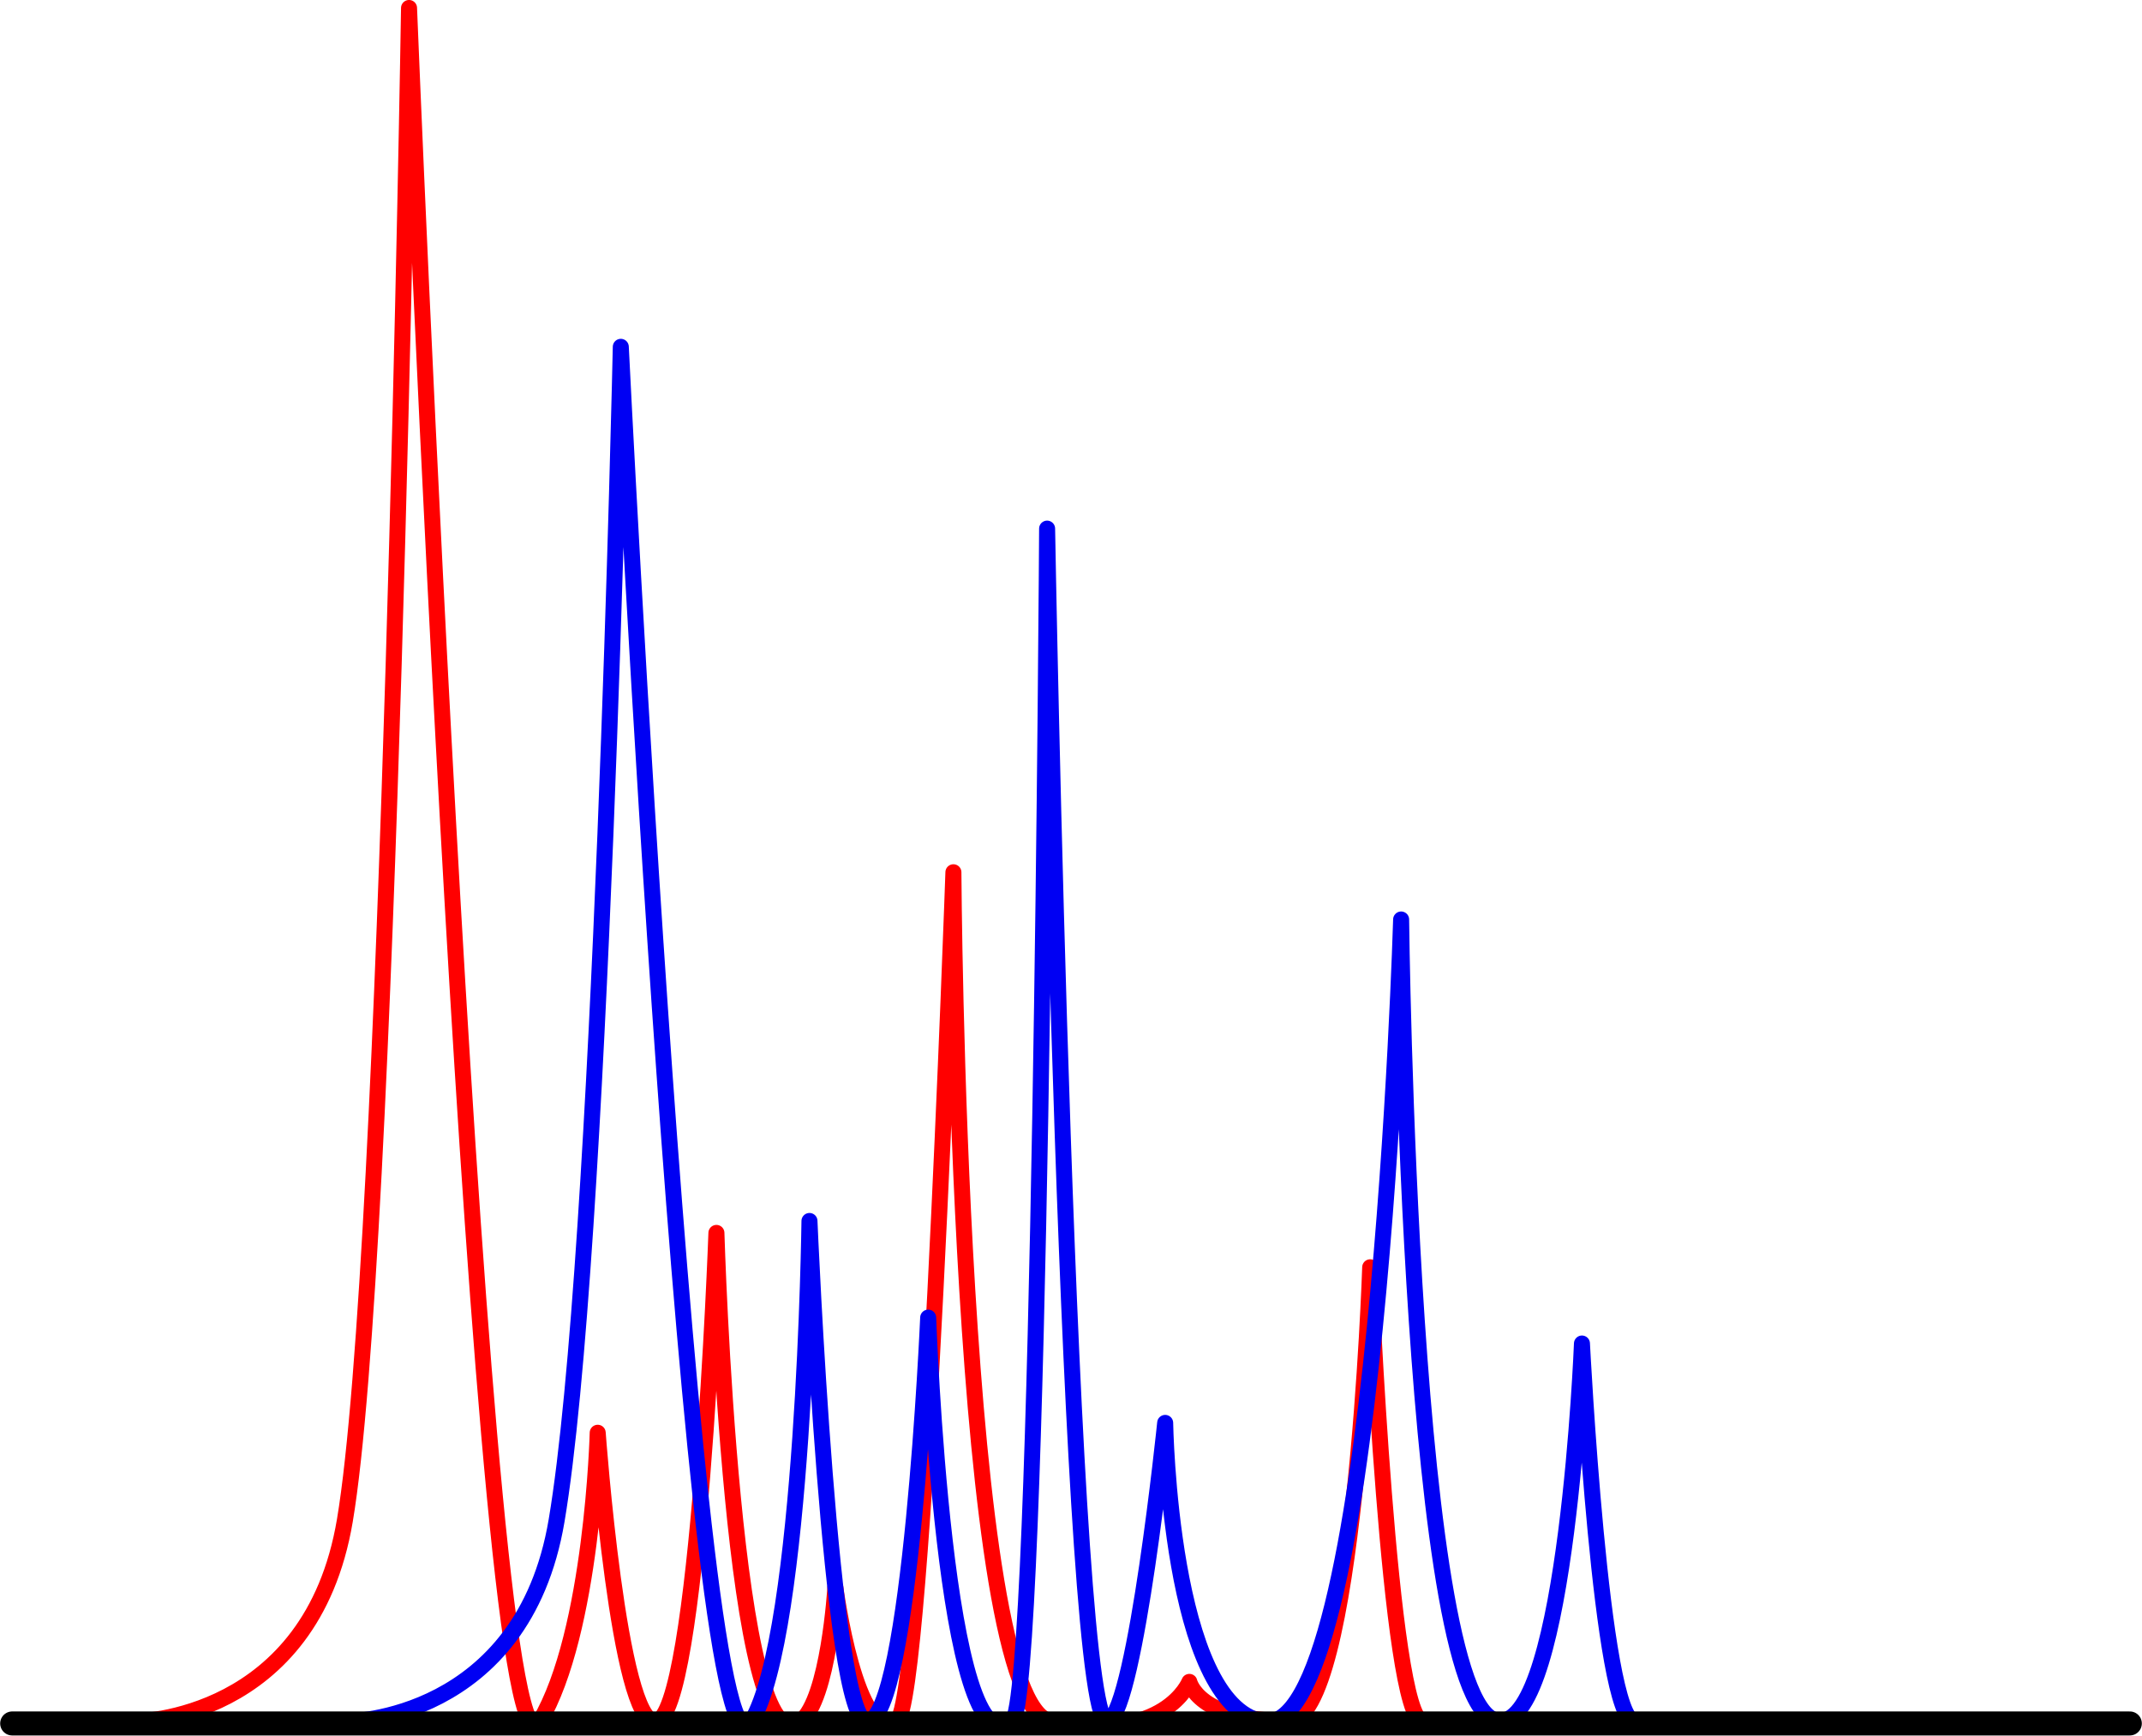
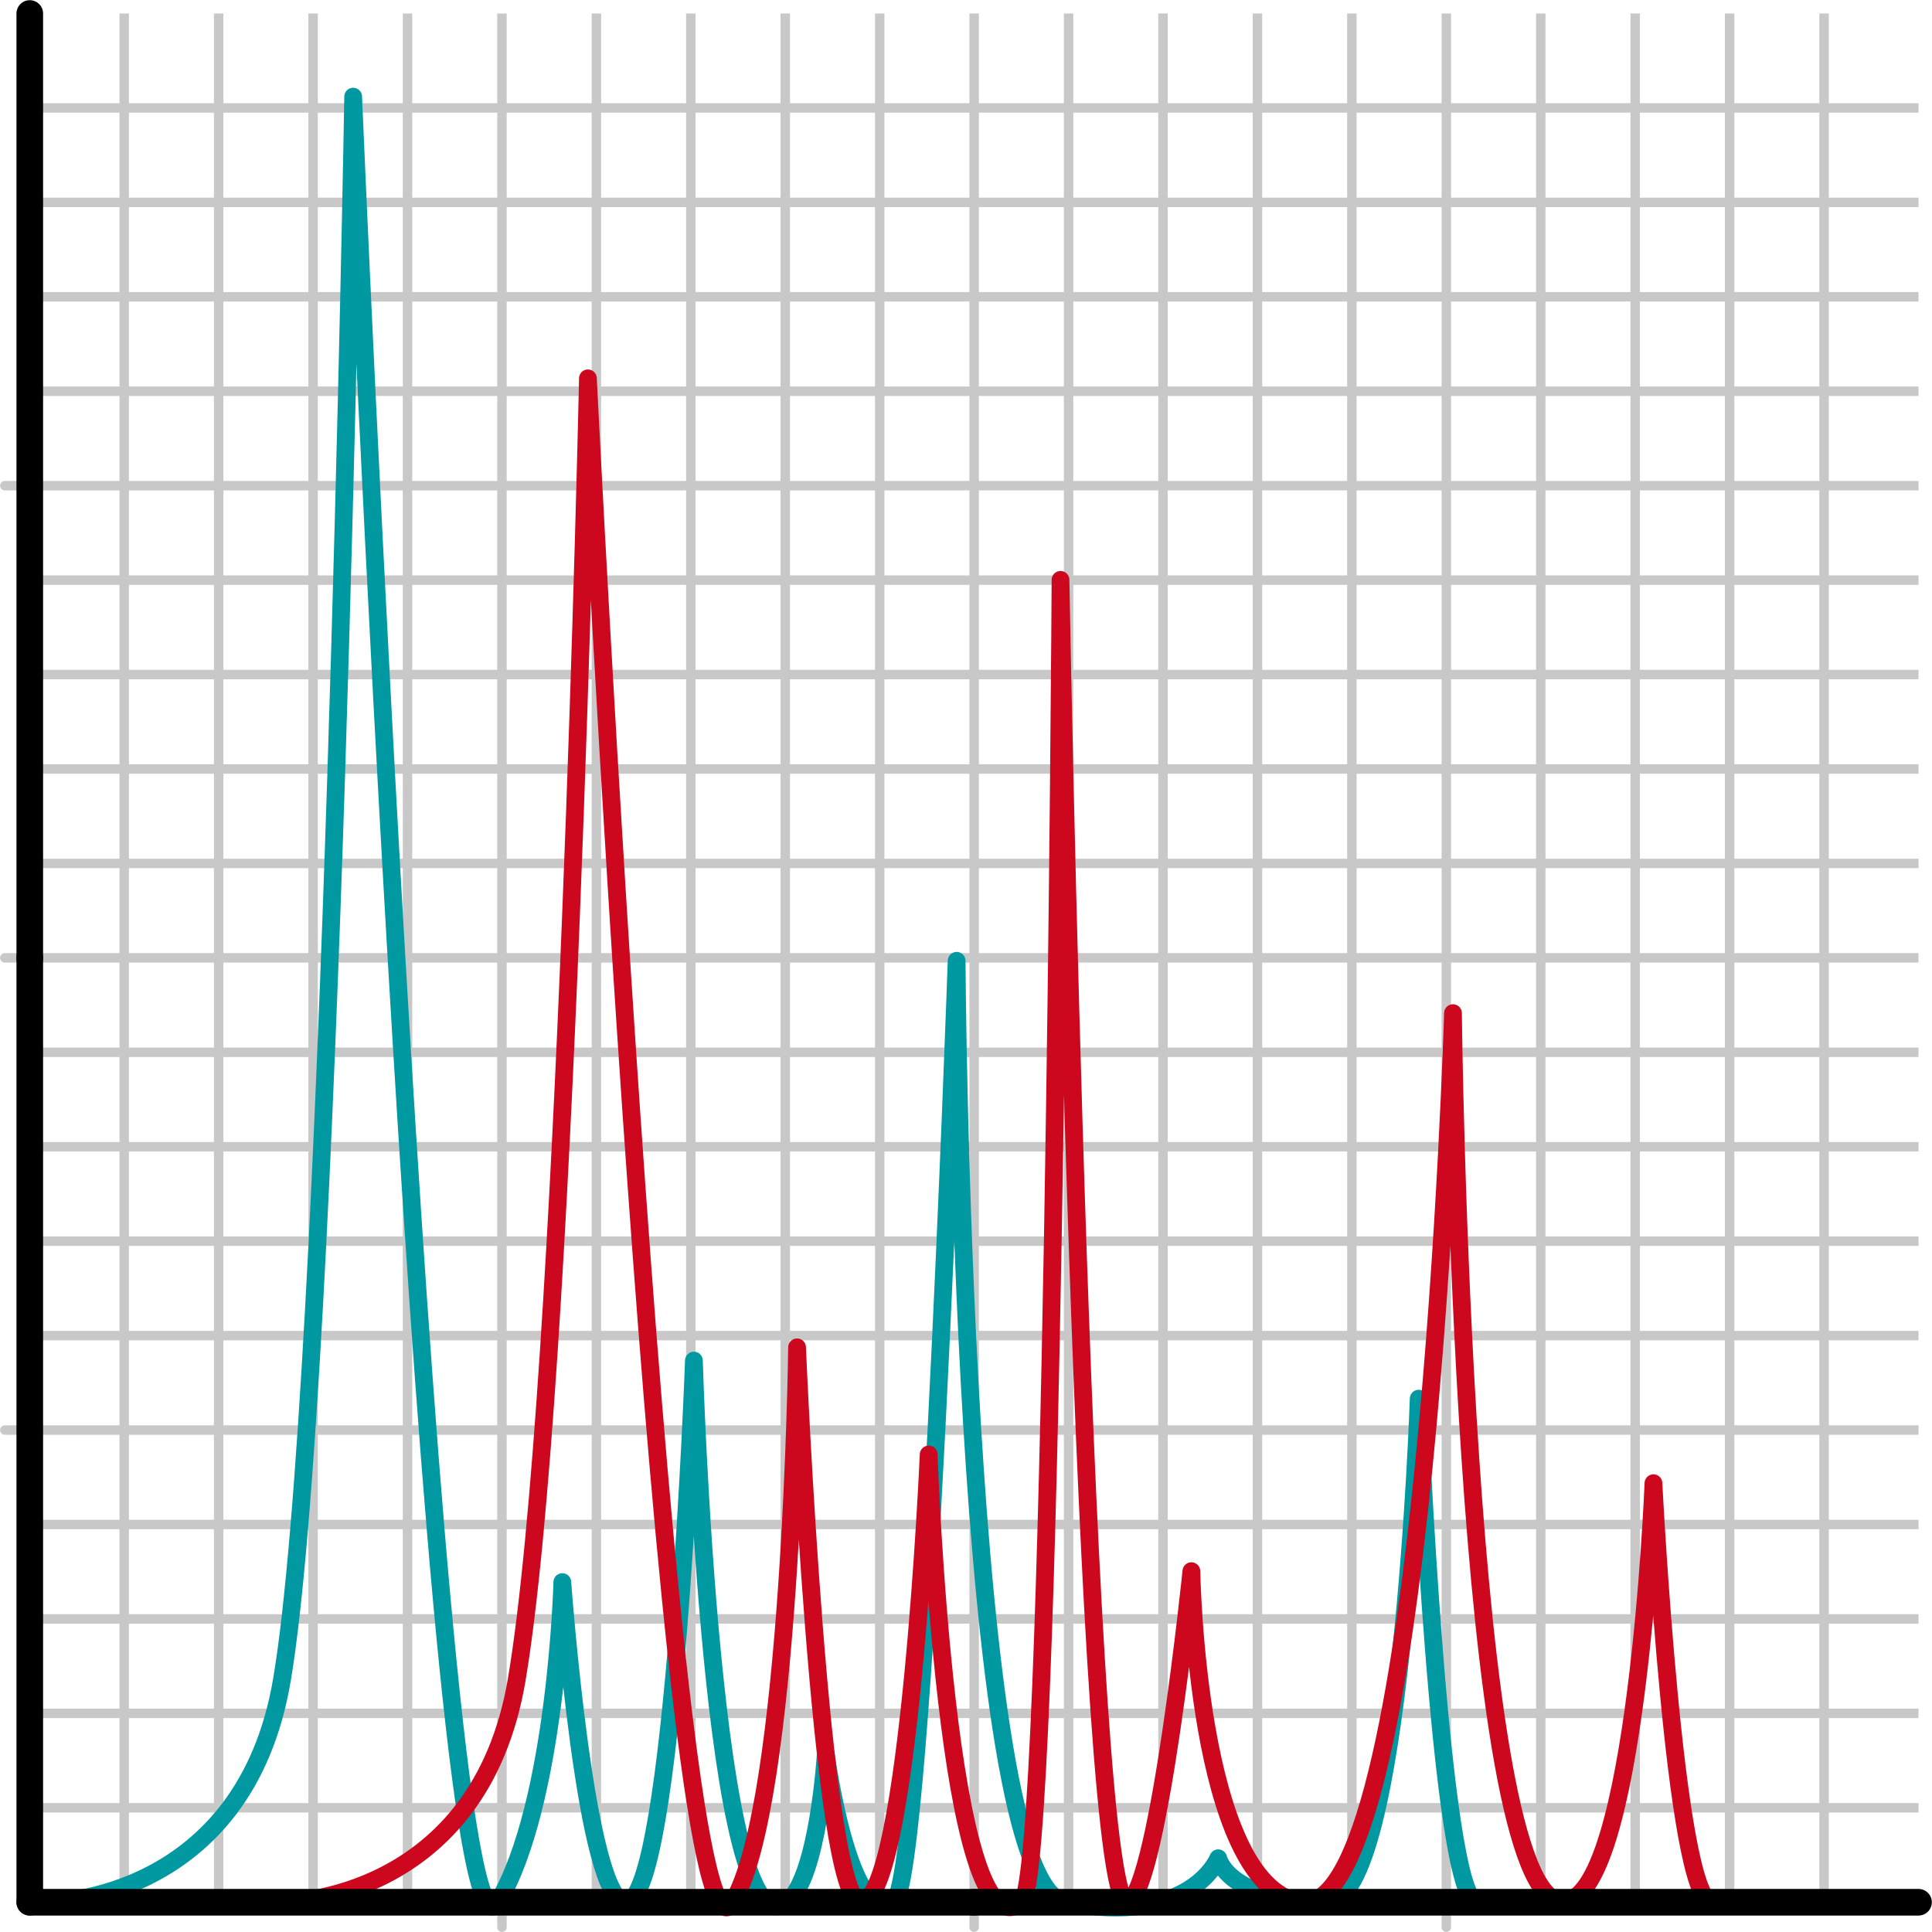
- <svg xmlns="http://www.w3.org/2000/svg" width="267.626mm" height="216.817mm" viewBox="0 0 267.626 216.817" version="1.1" id="svg1323">
-   <defs id="defs1317" />
-   <g id="layer1" transform="translate(-111.8715,-94.09748)">
-     <g transform="translate(-223.7619,121.2714)" id="g1302">
-       <g transform="translate(0,4.7625)" id="g1296">
-         <path style="fill:none;stroke:#ff0000;stroke-width:2;stroke-linecap:round;stroke-linejoin:round;stroke-miterlimit:4;stroke-dasharray:none;stroke-opacity:1" d="m 352.529,183.143 c 0,0 21.969,-0.065 26.192,-25.123 5.565,-33.018 8.018,-188.96 8.018,-188.96 0,0 9.06,226.38 16.325,214.083 6.613,-11.194 7.248,-36.081 7.248,-36.081 0,0 2.648,36.43 7.216,36.081 5.422,-0.414 7.616,-61.048 7.616,-61.048 0,0 1.99,67.863 10.505,61.048 3.528,-2.824 4.354,-16.746 4.354,-16.746 0,0 2.64,19.835 7.673,16.746 3.456,-2.121 7.078,-106.106 7.078,-106.106 0,0 0.568,103.857 12.165,106.106 14.287,2.77 17.316,-4.956 17.316,-4.956 0,0 1.09,4.922 12.351,4.889 8.37,-0.024 10.242,-56.688 10.242,-56.688 0,0 2.384,56.38 6.546,56.755 10.149,0.914 43.615,0 43.615,0" id="path1290" />
-         <path id="path1292" d="m 378.987,183.143 c 0,0 21.969,-0.065 26.192,-25.123 5.565,-33.018 8.018,-146.626 8.018,-146.626 0,0 9.06,184.047 16.325,171.75 6.613,-11.194 7.248,-62.54 7.248,-62.54 0,0 2.648,62.888 7.216,62.54 5.422,-0.414 7.616,-50.465 7.616,-50.465 0,0 1.99,57.279 10.505,50.465 3.528,-2.824 4.354,-149.038 4.354,-149.038 0,0 2.64,152.127 7.673,149.038 3.456,-2.121 7.078,-37.314 7.078,-37.314 0,0 0.568,35.065 12.165,37.314 14.287,2.77 17.316,-100.206 17.316,-100.206 0,0 1.09,100.172 12.351,100.139 8.37,-0.024 10.242,-47.163 10.242,-47.163 0,0 2.384,46.855 6.546,47.23 10.149,0.914 43.615,0 43.615,0" style="fill:none;stroke:#0000f3;stroke-width:2;stroke-linecap:round;stroke-linejoin:round;stroke-miterlimit:4;stroke-dasharray:none;stroke-opacity:1" />
-       </g>
-       <path id="path1284" d="M 337.155,188.143 H 601.738" style="fill:none;stroke:#000000;stroke-width:3;stroke-linecap:round;stroke-linejoin:miter;stroke-miterlimit:4;stroke-dasharray:none;stroke-opacity:1" />
+ <svg xmlns="http://www.w3.org/2000/svg" width="108.873mm" height="108.873mm" viewBox="0 0 108.873 108.873" version="1.1" id="svg2834">
+   <defs id="defs2828" />
+   <g id="layer1" transform="translate(-37.78956,-36.18838)">
+     <g transform="translate(-425.1166,-55.99318)" id="g2735">
+       <path id="path10425" d="m 464.584,98.264 h 53.217" style="fill:none;stroke:#c8c8c8;stroke-width:0.532px;stroke-linecap:butt;stroke-linejoin:miter;stroke-opacity:1" />
+       <path id="path10427" d="m 464.584,103.586 h 53.217" style="fill:none;stroke:#c8c8c8;stroke-width:0.532px;stroke-linecap:butt;stroke-linejoin:miter;stroke-opacity:1" />
+       <path id="path10429" d="m 464.584,108.907 h 53.217" style="fill:none;stroke:#c8c8c8;stroke-width:0.532px;stroke-linecap:butt;stroke-linejoin:miter;stroke-opacity:1" />
+       <path id="path10431" d="m 464.584,114.229 h 53.217" style="fill:none;stroke:#c8c8c8;stroke-width:0.532px;stroke-linecap:butt;stroke-linejoin:miter;stroke-opacity:1" />
+       <path id="path10433" d="m 463.177,119.551 h 54.625" style="fill:none;stroke:#c8c8c8;stroke-width:0.532px;stroke-linecap:round;stroke-linejoin:miter;stroke-opacity:1" />
+       <path id="path10435" d="m 464.584,124.873 h 53.217" style="fill:none;stroke:#c8c8c8;stroke-width:0.532px;stroke-linecap:butt;stroke-linejoin:miter;stroke-opacity:1" />
+       <path id="path10437" d="m 464.584,130.194 h 53.217" style="fill:none;stroke:#c8c8c8;stroke-width:0.532px;stroke-linecap:butt;stroke-linejoin:miter;stroke-opacity:1" />
+       <path id="path10439" d="m 464.584,135.516 h 53.217" style="fill:none;stroke:#c8c8c8;stroke-width:0.532px;stroke-linecap:butt;stroke-linejoin:miter;stroke-opacity:1" />
+       <path id="path10441" d="m 464.584,140.838 h 53.217" style="fill:none;stroke:#c8c8c8;stroke-width:0.532px;stroke-linecap:butt;stroke-linejoin:miter;stroke-opacity:1" />
+       <path id="path10443" d="m 463.177,146.159 h 54.625" style="fill:none;stroke:#c8c8c8;stroke-width:0.533;stroke-linecap:round;stroke-linejoin:miter;stroke-miterlimit:4;stroke-dasharray:none;stroke-opacity:1" />
+       <path style="fill:none;stroke:#c8c8c8;stroke-width:0.533;stroke-linecap:butt;stroke-linejoin:miter;stroke-miterlimit:4;stroke-dasharray:none;stroke-opacity:1" d="m 517.802,92.942 v 53.217" id="path10445" />
+       <path style="fill:none;stroke:#c8c8c8;stroke-width:0.532px;stroke-linecap:butt;stroke-linejoin:miter;stroke-opacity:1" d="m 512.48,92.942 v 53.217" id="path10447" />
+       <path style="fill:none;stroke:#c8c8c8;stroke-width:0.532px;stroke-linecap:butt;stroke-linejoin:miter;stroke-opacity:1" d="m 507.158,92.942 v 53.217" id="path10449" />
+       <path style="fill:none;stroke:#c8c8c8;stroke-width:0.532px;stroke-linecap:butt;stroke-linejoin:miter;stroke-opacity:1" d="m 501.836,92.942 v 53.217" id="path10451" />
+       <path style="fill:none;stroke:#c8c8c8;stroke-width:0.532px;stroke-linecap:butt;stroke-linejoin:miter;stroke-opacity:1" d="m 496.515,92.942 v 53.217" id="path10453" />
+       <path style="fill:none;stroke:#c8c8c8;stroke-width:0.532px;stroke-linecap:butt;stroke-linejoin:miter;stroke-opacity:1" d="m 491.193,92.942 v 53.217" id="path10455" />
+       <path style="fill:none;stroke:#c8c8c8;stroke-width:0.532px;stroke-linecap:butt;stroke-linejoin:miter;stroke-opacity:1" d="m 485.871,92.942 v 53.217" id="path10457" />
+       <path style="fill:none;stroke:#c8c8c8;stroke-width:0.532px;stroke-linecap:butt;stroke-linejoin:miter;stroke-opacity:1" d="m 480.55,92.942 v 53.217" id="path10459" />
+       <path style="fill:none;stroke:#c8c8c8;stroke-width:0.532px;stroke-linecap:butt;stroke-linejoin:miter;stroke-opacity:1" d="m 475.228,92.942 v 53.217" id="path10461" />
+       <path style="fill:none;stroke:#c8c8c8;stroke-width:0.532px;stroke-linecap:butt;stroke-linejoin:miter;stroke-opacity:1" d="m 469.906,92.942 v 53.217" id="path10463" />
+       <path style="fill:none;stroke:#c8c8c8;stroke-width:0.532px;stroke-linecap:butt;stroke-linejoin:miter;stroke-opacity:1" d="m 517.802,98.264 h 53.217" id="path10554" />
+       <path style="fill:none;stroke:#c8c8c8;stroke-width:0.532px;stroke-linecap:butt;stroke-linejoin:miter;stroke-opacity:1" d="m 517.802,103.586 h 53.217" id="path10556" />
+       <path style="fill:none;stroke:#c8c8c8;stroke-width:0.532px;stroke-linecap:butt;stroke-linejoin:miter;stroke-opacity:1" d="m 517.802,108.907 h 53.217" id="path10558" />
+       <path style="fill:none;stroke:#c8c8c8;stroke-width:0.532px;stroke-linecap:butt;stroke-linejoin:miter;stroke-opacity:1" d="m 517.802,114.229 h 53.217" id="path10560" />
+       <path style="fill:none;stroke:#c8c8c8;stroke-width:0.532px;stroke-linecap:butt;stroke-linejoin:miter;stroke-opacity:1" d="m 517.802,119.551 h 53.217" id="path10562" />
+       <path style="fill:none;stroke:#c8c8c8;stroke-width:0.532px;stroke-linecap:butt;stroke-linejoin:miter;stroke-opacity:1" d="m 517.802,124.873 h 53.217" id="path10564" />
+       <path style="fill:none;stroke:#c8c8c8;stroke-width:0.532px;stroke-linecap:butt;stroke-linejoin:miter;stroke-opacity:1" d="m 517.802,130.194 h 53.217" id="path10566" />
+       <path style="fill:none;stroke:#c8c8c8;stroke-width:0.532px;stroke-linecap:butt;stroke-linejoin:miter;stroke-opacity:1" d="m 517.802,135.516 h 53.217" id="path10568" />
+       <path style="fill:none;stroke:#c8c8c8;stroke-width:0.532px;stroke-linecap:butt;stroke-linejoin:miter;stroke-opacity:1" d="m 517.802,140.838 h 53.217" id="path10570" />
+       <path style="fill:none;stroke:#c8c8c8;stroke-width:0.533;stroke-linecap:butt;stroke-linejoin:miter;stroke-miterlimit:4;stroke-dasharray:none;stroke-opacity:1" d="m 517.802,146.159 h 53.217" id="path10572" />
+       <path id="path10576" d="m 565.697,92.942 v 53.217" style="fill:none;stroke:#c8c8c8;stroke-width:0.532px;stroke-linecap:butt;stroke-linejoin:miter;stroke-opacity:1" />
+       <path id="path10578" d="m 560.375,92.942 v 53.217" style="fill:none;stroke:#c8c8c8;stroke-width:0.532px;stroke-linecap:butt;stroke-linejoin:miter;stroke-opacity:1" />
+       <path id="path10580" d="m 555.054,92.942 v 53.217" style="fill:none;stroke:#c8c8c8;stroke-width:0.532px;stroke-linecap:butt;stroke-linejoin:miter;stroke-opacity:1" />
+       <path id="path10582" d="m 549.732,92.942 v 53.217" style="fill:none;stroke:#c8c8c8;stroke-width:0.532px;stroke-linecap:butt;stroke-linejoin:miter;stroke-opacity:1" />
+       <path id="path10584" d="m 544.41,92.942 v 53.217" style="fill:none;stroke:#c8c8c8;stroke-width:0.532px;stroke-linecap:butt;stroke-linejoin:miter;stroke-opacity:1" />
+       <path id="path10586" d="m 539.088,92.942 v 53.217" style="fill:none;stroke:#c8c8c8;stroke-width:0.532px;stroke-linecap:butt;stroke-linejoin:miter;stroke-opacity:1" />
+       <path id="path10588" d="m 533.767,92.942 v 53.217" style="fill:none;stroke:#c8c8c8;stroke-width:0.532px;stroke-linecap:butt;stroke-linejoin:miter;stroke-opacity:1" />
+       <path id="path10590" d="m 528.445,92.942 v 53.217" style="fill:none;stroke:#c8c8c8;stroke-width:0.532px;stroke-linecap:butt;stroke-linejoin:miter;stroke-opacity:1" />
+       <path id="path10592" d="m 523.123,92.942 v 53.217" style="fill:none;stroke:#c8c8c8;stroke-width:0.532px;stroke-linecap:butt;stroke-linejoin:miter;stroke-opacity:1" />
+       <path style="fill:none;stroke:#c8c8c8;stroke-width:0.532px;stroke-linecap:butt;stroke-linejoin:miter;stroke-opacity:1" d="m 464.584,151.481 h 53.217" id="path10594" />
+       <path style="fill:none;stroke:#c8c8c8;stroke-width:0.532px;stroke-linecap:butt;stroke-linejoin:miter;stroke-opacity:1" d="m 464.584,156.803 h 53.217" id="path10596" />
+       <path style="fill:none;stroke:#c8c8c8;stroke-width:0.532px;stroke-linecap:butt;stroke-linejoin:miter;stroke-opacity:1" d="m 464.584,162.125 h 53.217" id="path10598" />
+       <path style="fill:none;stroke:#c8c8c8;stroke-width:0.532px;stroke-linecap:butt;stroke-linejoin:miter;stroke-opacity:1" d="m 464.584,167.446 h 53.217" id="path10600" />
+       <path style="fill:none;stroke:#c8c8c8;stroke-width:0.532px;stroke-linecap:round;stroke-linejoin:miter;stroke-opacity:1" d="m 463.177,172.768 h 54.625" id="path10602" />
+       <path style="fill:none;stroke:#c8c8c8;stroke-width:0.532px;stroke-linecap:butt;stroke-linejoin:miter;stroke-opacity:1" d="m 464.584,178.09 h 53.217" id="path10604" />
+       <path style="fill:none;stroke:#c8c8c8;stroke-width:0.532px;stroke-linecap:butt;stroke-linejoin:miter;stroke-opacity:1" d="m 464.584,183.411 h 53.217" id="path10606" />
+       <path style="fill:none;stroke:#c8c8c8;stroke-width:0.532px;stroke-linecap:butt;stroke-linejoin:miter;stroke-opacity:1" d="m 464.584,188.733 h 53.217" id="path10608" />
+       <path style="fill:none;stroke:#c8c8c8;stroke-width:0.532px;stroke-linecap:butt;stroke-linejoin:miter;stroke-opacity:1" d="m 464.584,194.055 h 53.217" id="path10610" />
+       <path id="path10614" d="M 517.802,146.159 V 200.785" style="fill:none;stroke:#c8c8c8;stroke-width:0.533;stroke-linecap:round;stroke-linejoin:miter;stroke-miterlimit:4;stroke-dasharray:none;stroke-opacity:1" />
+       <path id="path10616" d="m 512.48,146.159 v 53.217" style="fill:none;stroke:#c8c8c8;stroke-width:0.532px;stroke-linecap:butt;stroke-linejoin:miter;stroke-opacity:1" />
+       <path id="path10618" d="m 507.158,146.159 v 53.217" style="fill:none;stroke:#c8c8c8;stroke-width:0.532px;stroke-linecap:butt;stroke-linejoin:miter;stroke-opacity:1" />
+       <path id="path10620" d="m 501.836,146.159 v 53.217" style="fill:none;stroke:#c8c8c8;stroke-width:0.532px;stroke-linecap:butt;stroke-linejoin:miter;stroke-opacity:1" />
+       <path id="path10622" d="m 496.515,146.159 v 53.217" style="fill:none;stroke:#c8c8c8;stroke-width:0.532px;stroke-linecap:butt;stroke-linejoin:miter;stroke-opacity:1" />
+       <path id="path10624" d="M 491.193,146.159 V 200.785" style="fill:none;stroke:#c8c8c8;stroke-width:0.532px;stroke-linecap:round;stroke-linejoin:miter;stroke-opacity:1" />
+       <path id="path10626" d="m 485.871,146.159 v 53.217" style="fill:none;stroke:#c8c8c8;stroke-width:0.532px;stroke-linecap:butt;stroke-linejoin:miter;stroke-opacity:1" />
+       <path id="path10628" d="m 480.55,146.159 v 53.217" style="fill:none;stroke:#c8c8c8;stroke-width:0.532px;stroke-linecap:butt;stroke-linejoin:miter;stroke-opacity:1" />
+       <path id="path10630" d="m 475.228,146.159 v 53.217" style="fill:none;stroke:#c8c8c8;stroke-width:0.532px;stroke-linecap:butt;stroke-linejoin:miter;stroke-opacity:1" />
+       <path id="path10632" d="m 469.906,146.159 v 53.217" style="fill:none;stroke:#c8c8c8;stroke-width:0.532px;stroke-linecap:butt;stroke-linejoin:miter;stroke-opacity:1" />
+       <path id="path10636" d="m 517.802,151.481 h 53.217" style="fill:none;stroke:#c8c8c8;stroke-width:0.532px;stroke-linecap:butt;stroke-linejoin:miter;stroke-opacity:1" />
+       <path id="path10638" d="m 517.802,156.803 h 53.217" style="fill:none;stroke:#c8c8c8;stroke-width:0.532px;stroke-linecap:butt;stroke-linejoin:miter;stroke-opacity:1" />
+       <path id="path10640" d="m 517.802,162.125 h 53.217" style="fill:none;stroke:#c8c8c8;stroke-width:0.532px;stroke-linecap:butt;stroke-linejoin:miter;stroke-opacity:1" />
+       <path id="path10642" d="m 517.802,167.446 h 53.217" style="fill:none;stroke:#c8c8c8;stroke-width:0.532px;stroke-linecap:butt;stroke-linejoin:miter;stroke-opacity:1" />
+       <path id="path10644" d="m 517.802,172.768 h 53.217" style="fill:none;stroke:#c8c8c8;stroke-width:0.532px;stroke-linecap:butt;stroke-linejoin:miter;stroke-opacity:1" />
+       <path id="path10646" d="m 517.802,178.09 h 53.217" style="fill:none;stroke:#c8c8c8;stroke-width:0.532px;stroke-linecap:butt;stroke-linejoin:miter;stroke-opacity:1" />
+       <path id="path10648" d="m 517.802,183.411 h 53.217" style="fill:none;stroke:#c8c8c8;stroke-width:0.532px;stroke-linecap:butt;stroke-linejoin:miter;stroke-opacity:1" />
+       <path id="path10650" d="m 517.802,188.733 h 53.217" style="fill:none;stroke:#c8c8c8;stroke-width:0.532px;stroke-linecap:butt;stroke-linejoin:miter;stroke-opacity:1" />
+       <path id="path10652" d="m 517.802,194.055 h 53.217" style="fill:none;stroke:#c8c8c8;stroke-width:0.532px;stroke-linecap:butt;stroke-linejoin:miter;stroke-opacity:1" />
+       <path style="fill:none;stroke:#c8c8c8;stroke-width:0.532px;stroke-linecap:butt;stroke-linejoin:miter;stroke-opacity:1" d="m 565.697,146.159 v 53.217" id="path10658" />
+       <path style="fill:none;stroke:#c8c8c8;stroke-width:0.532px;stroke-linecap:butt;stroke-linejoin:miter;stroke-opacity:1" d="m 560.375,146.159 v 53.217" id="path10660" />
+       <path style="fill:none;stroke:#c8c8c8;stroke-width:0.532px;stroke-linecap:butt;stroke-linejoin:miter;stroke-opacity:1" d="m 555.054,146.159 v 53.217" id="path10662" />
+       <path style="fill:none;stroke:#c8c8c8;stroke-width:0.532px;stroke-linecap:butt;stroke-linejoin:miter;stroke-opacity:1" d="m 549.732,146.159 v 53.217" id="path10664" />
+       <path style="fill:none;stroke:#c8c8c8;stroke-width:0.532px;stroke-linecap:round;stroke-linejoin:miter;stroke-opacity:1" d="M 544.41,146.159 V 200.785" id="path10666" />
+       <path style="fill:none;stroke:#c8c8c8;stroke-width:0.532px;stroke-linecap:butt;stroke-linejoin:miter;stroke-opacity:1" d="m 539.089,146.159 v 53.217" id="path10668" />
+       <path style="fill:none;stroke:#c8c8c8;stroke-width:0.532px;stroke-linecap:butt;stroke-linejoin:miter;stroke-opacity:1" d="m 533.767,146.159 v 53.217" id="path10670" />
+       <path style="fill:none;stroke:#c8c8c8;stroke-width:0.532px;stroke-linecap:butt;stroke-linejoin:miter;stroke-opacity:1" d="m 528.445,146.159 v 53.217" id="path10672" />
+       <path style="fill:none;stroke:#c8c8c8;stroke-width:0.532px;stroke-linecap:butt;stroke-linejoin:miter;stroke-opacity:1" d="m 523.123,146.159 v 53.217" id="path10674" />
+       <path style="fill:none;stroke:#000000;stroke-width:1.5;stroke-linecap:round;stroke-linejoin:miter;stroke-miterlimit:4;stroke-dasharray:none;stroke-opacity:1" d="m 464.584,92.942 v 53.217" id="path10465" />
+       <path id="path10634" d="m 464.584,146.159 v 53.217" style="fill:none;stroke:#000000;stroke-width:1.5;stroke-linecap:round;stroke-linejoin:miter;stroke-miterlimit:4;stroke-dasharray:none;stroke-opacity:1" />
+       <path id="path1290" d="m 465.703,199.377 c 0,0 10.985,-0.033 13.096,-12.562 2.782,-16.509 4.009,-89.188 4.009,-89.188 0,0 4.53,107.899 8.162,101.75 3.306,-5.597 3.624,-18.041 3.624,-18.041 0,0 1.324,18.215 3.608,18.041 2.711,-0.207 3.808,-30.524 3.808,-30.524 0,0 0.995,33.931 5.253,30.524 1.764,-1.412 2.177,-8.373 2.177,-8.373 0,0 1.32,9.917 3.836,8.373 1.728,-1.061 3.539,-53.053 3.539,-53.053 0,0 0.284,51.929 6.083,53.053 7.144,1.385 8.658,-2.478 8.658,-2.478 0,0 0.545,2.461 6.176,2.445 4.185,-0.012 5.121,-28.344 5.121,-28.344 0,0 1.192,28.19 3.273,28.377 5.074,0.457 11.224,0 11.224,0" style="fill:none;stroke:#0098a1;stroke-width:1;stroke-linecap:round;stroke-linejoin:round;stroke-miterlimit:4;stroke-dasharray:none;stroke-opacity:1" />
+       <path style="fill:none;stroke:#cc071e;stroke-width:1;stroke-linecap:round;stroke-linejoin:round;stroke-miterlimit:4;stroke-dasharray:none;stroke-opacity:1" d="m 478.932,199.377 c 0,0 10.984,-0.033 13.096,-12.562 2.782,-16.509 4.009,-73.313 4.009,-73.313 0,0 4.53,92.024 8.162,85.875 3.306,-5.597 3.624,-31.27 3.624,-31.27 0,0 1.324,31.444 3.608,31.27 2.711,-0.207 3.808,-25.232 3.808,-25.232 0,0 0.995,28.64 5.253,25.232 1.764,-1.412 2.177,-74.519 2.177,-74.519 0,0 1.32,76.063 3.836,74.519 1.728,-1.061 3.539,-18.657 3.539,-18.657 0,0 0.284,17.533 6.083,18.657 7.144,1.385 8.658,-50.103 8.658,-50.103 0,0 0.545,50.086 6.176,50.07 4.185,-0.012 5.121,-23.581 5.121,-23.581 0,0 1.192,23.427 3.273,23.615 5.074,0.457 11.224,0 11.224,0" id="path1292" />
+       <path style="fill:none;stroke:#000000;stroke-width:1.5;stroke-linecap:round;stroke-linejoin:miter;stroke-miterlimit:4;stroke-dasharray:none;stroke-opacity:1" d="m 464.584,199.377 h 53.217" id="path10612" />
+       <path id="path10654" d="m 517.802,199.377 h 53.217" style="fill:none;stroke:#000000;stroke-width:1.5;stroke-linecap:round;stroke-linejoin:miter;stroke-miterlimit:4;stroke-dasharray:none;stroke-opacity:1" />
    </g>
  </g>
</svg>
